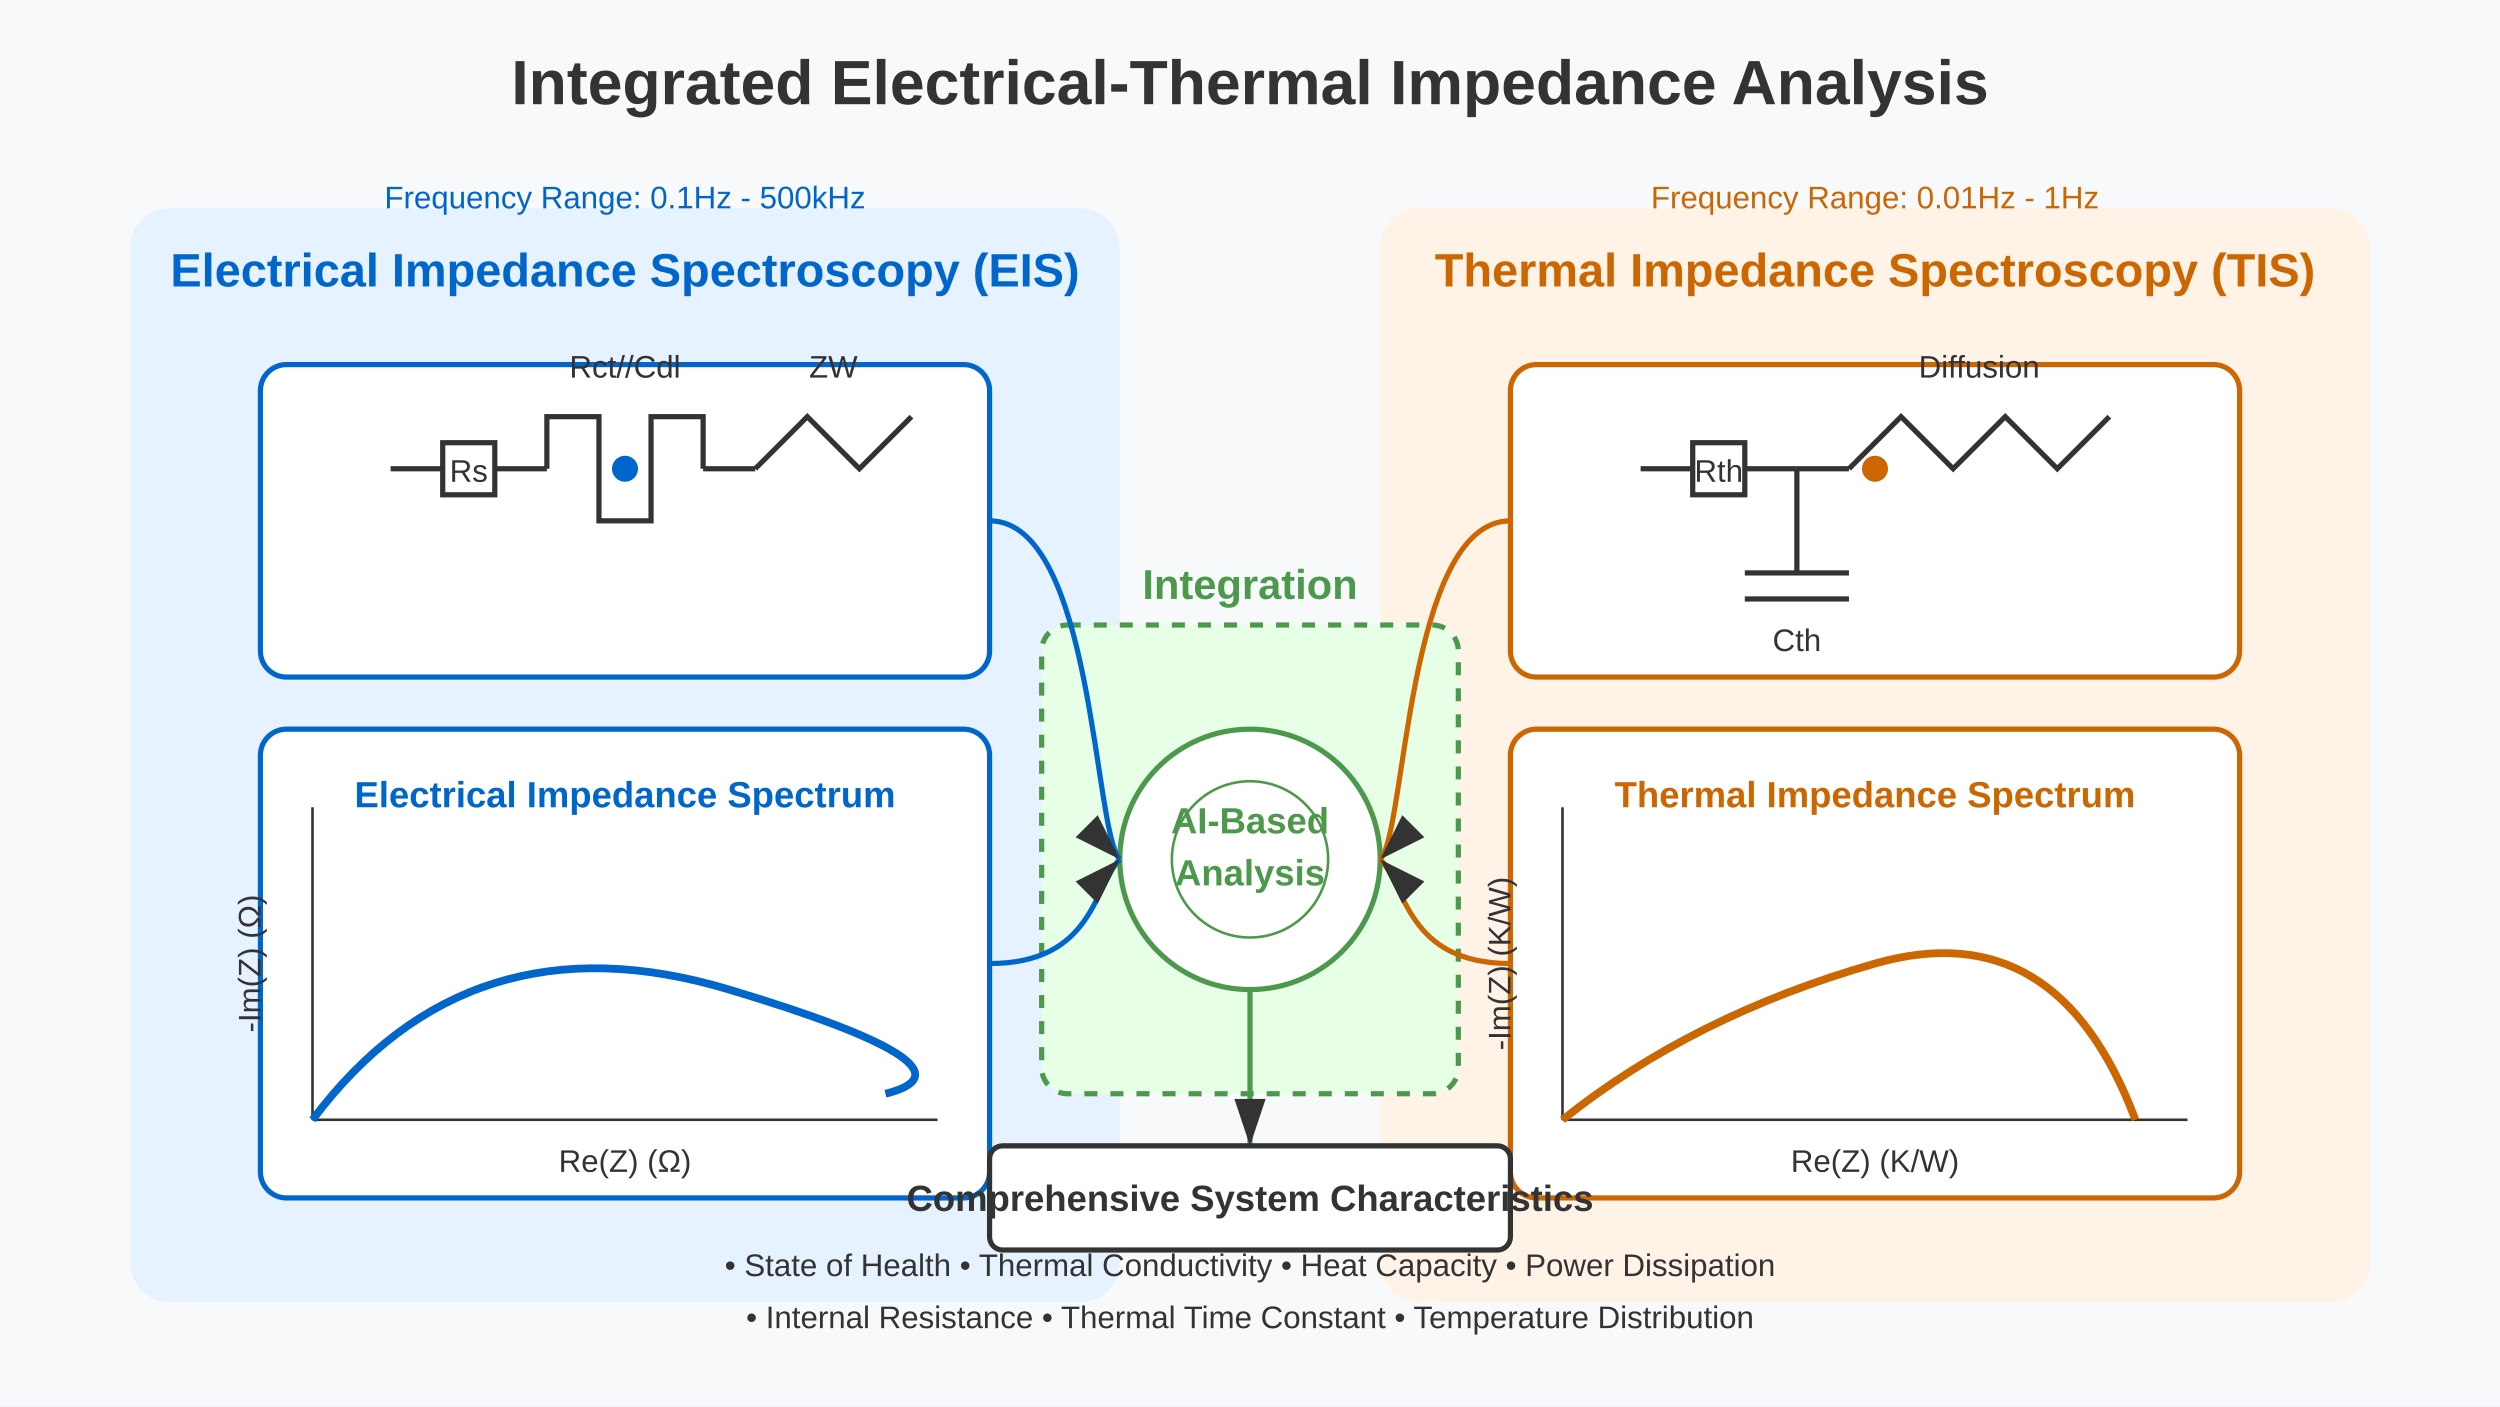
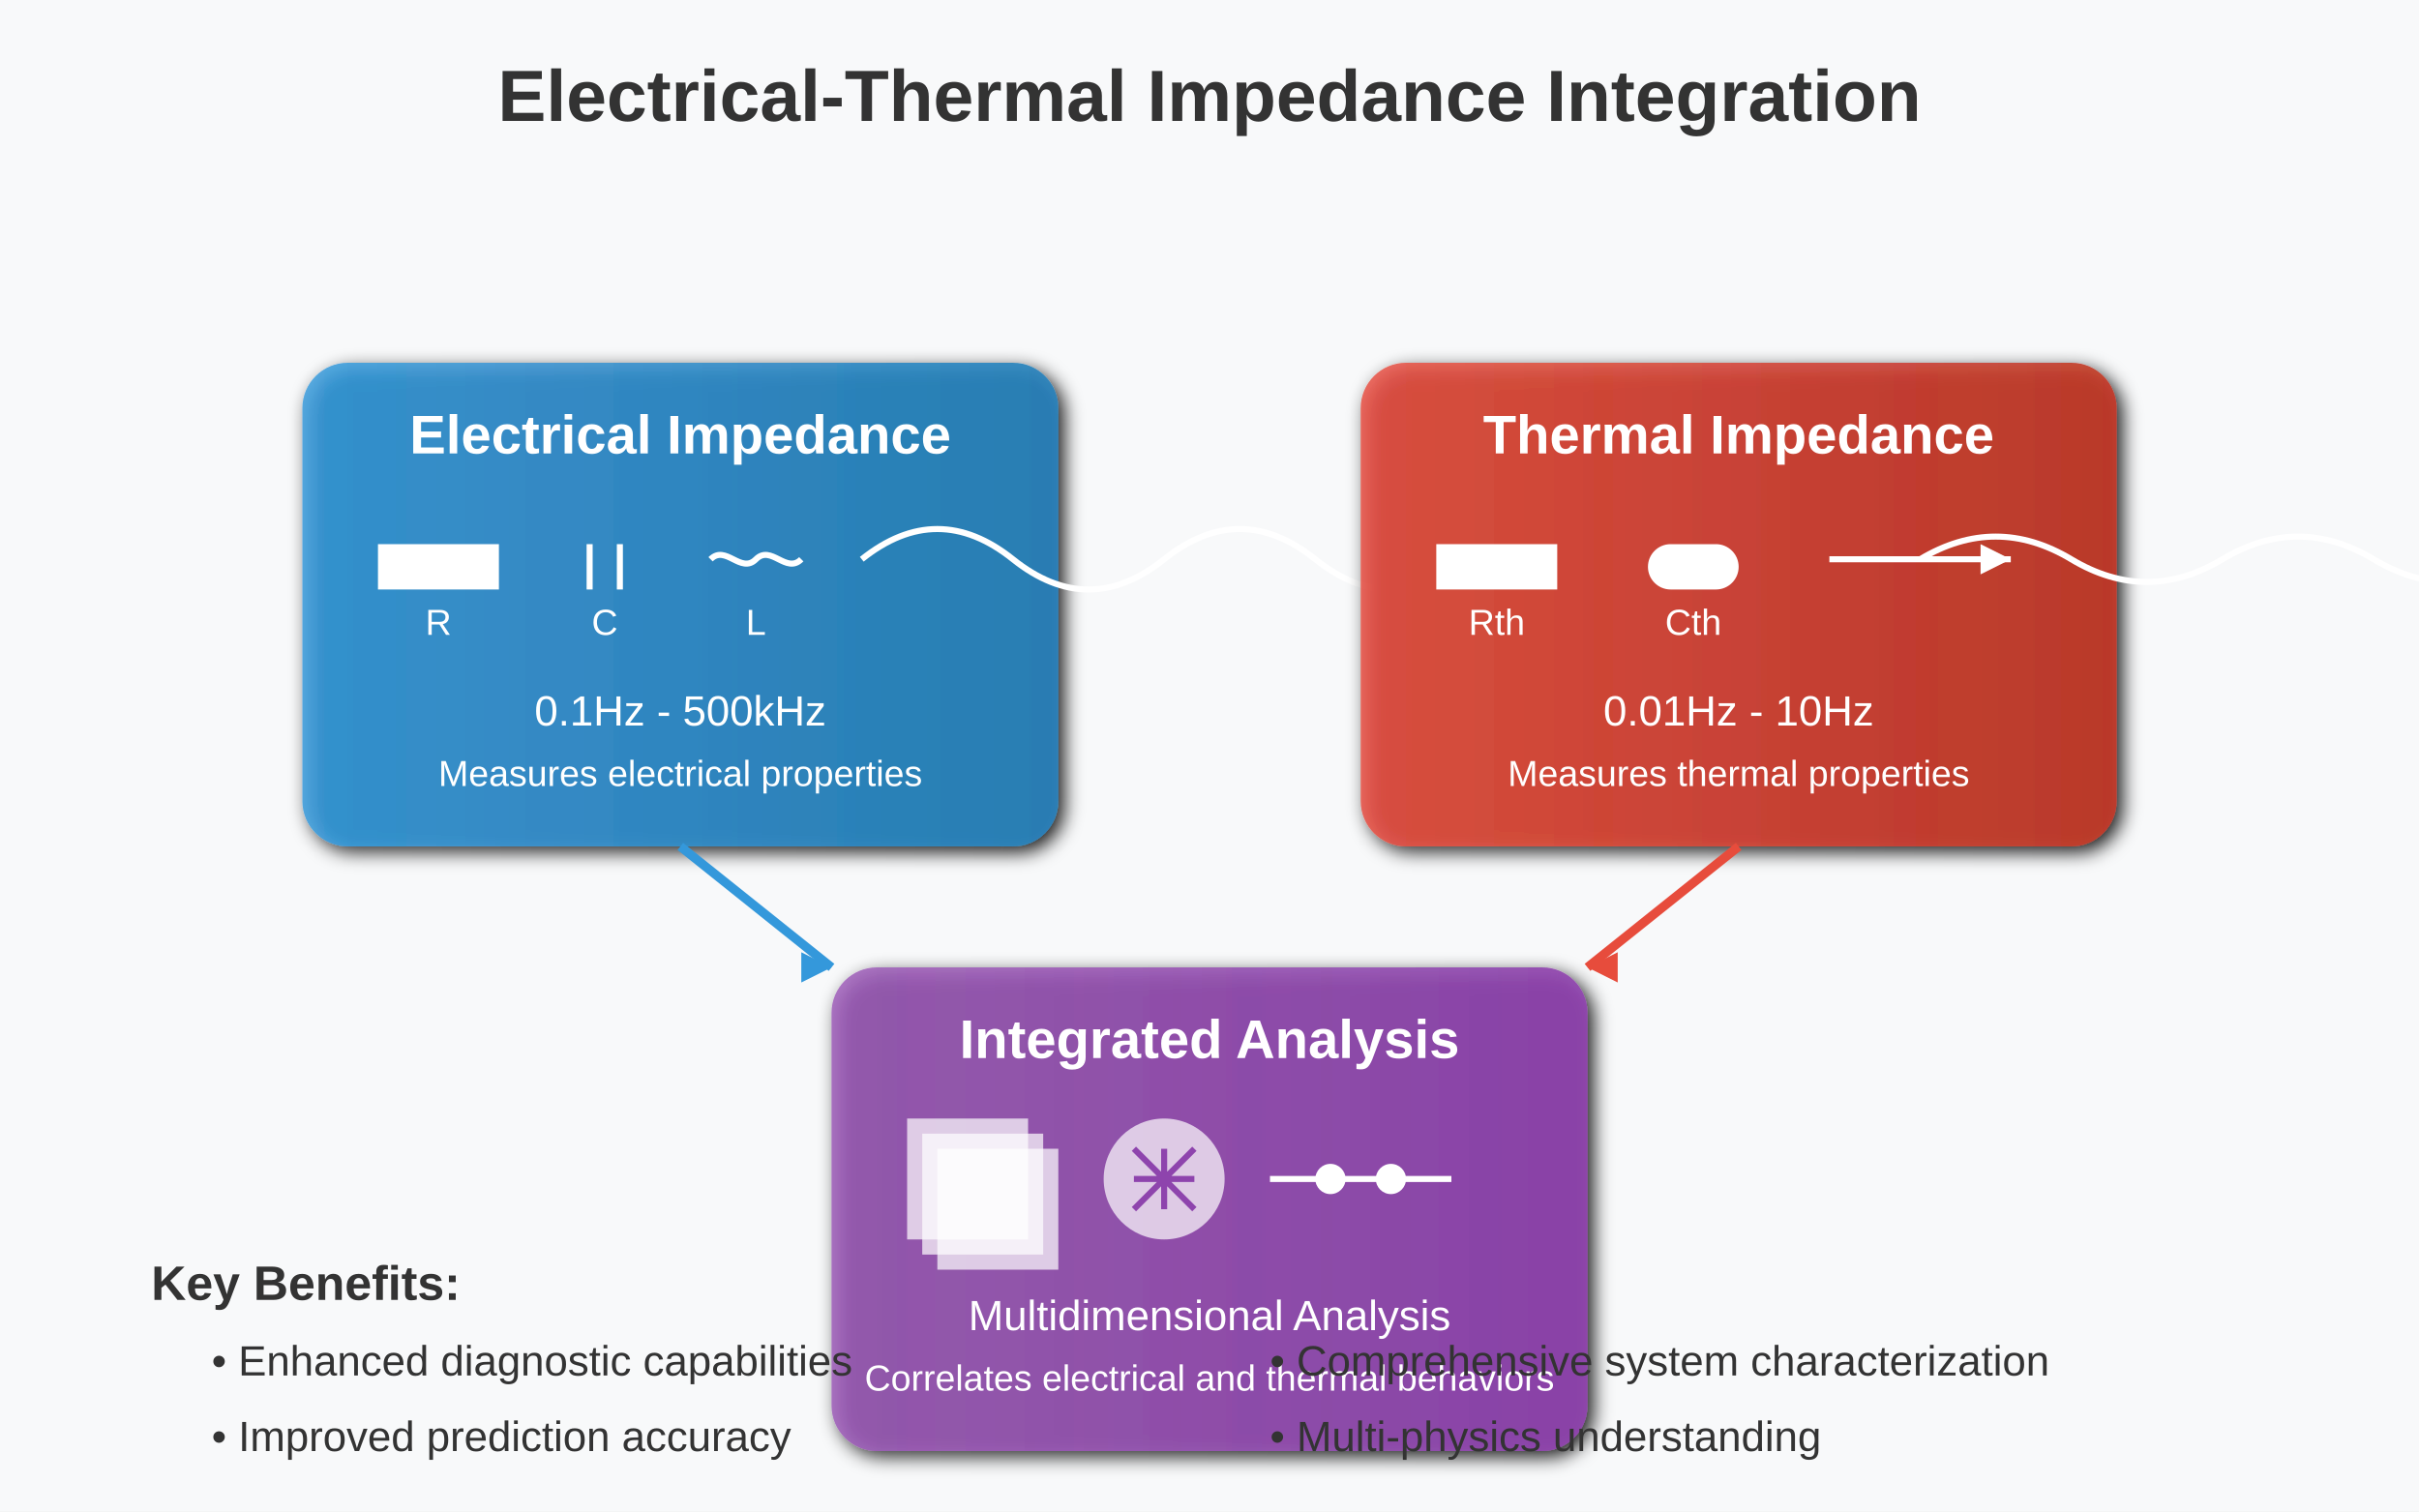
- <svg xmlns="http://www.w3.org/2000/svg" viewBox="0 0 960 540" width="960" height="540">
-   <rect width="960" height="540" fill="#f8f9fa" />
-   <text x="480" y="40" font-family="Arial, sans-serif" font-size="24" font-weight="bold" text-anchor="middle" fill="#333">Integrated Electrical-Thermal Impedance Analysis</text>
-   <rect x="50" y="80" width="380" height="420" fill="#e6f2ff" rx="15" ry="15" />
-   <rect x="530" y="80" width="380" height="420" fill="#fff2e6" rx="15" ry="15" />
-   <rect x="400" y="240" width="160" height="180" fill="#e6ffe6" rx="10" ry="10" stroke="#4c994c" stroke-width="2" stroke-dasharray="5,5" />
-   <text x="240" y="110" font-family="Arial, sans-serif" font-size="18" font-weight="bold" text-anchor="middle" fill="#0066cc">Electrical Impedance Spectroscopy (EIS)</text>
-   <rect x="100" y="140" width="280" height="120" fill="white" stroke="#0066cc" stroke-width="2" rx="10" ry="10" />
-   <line x1="150" y1="180" x2="170" y2="180" stroke="#333" stroke-width="2" />
-   <rect x="170" y="170" width="20" height="20" fill="white" stroke="#333" stroke-width="2" />
-   <text x="180" y="185" font-family="Arial, sans-serif" font-size="12" text-anchor="middle" fill="#333">Rs</text>
-   <line x1="190" y1="180" x2="210" y2="180" stroke="#333" stroke-width="2" />
-   <path d="M 210,180 L 210,160 L 230,160 L 230,200 L 250,200 L 250,160 L 270,160 L 270,180" fill="none" stroke="#333" stroke-width="2" />
-   <text x="240" y="145" font-family="Arial, sans-serif" font-size="12" text-anchor="middle" fill="#333">Rct//Cdl</text>
-   <line x1="270" y1="180" x2="290" y2="180" stroke="#333" stroke-width="2" />
-   <path d="M 290,180 L 310,160 L 330,180 L 350,160" fill="none" stroke="#333" stroke-width="2" />
-   <text x="320" y="145" font-family="Arial, sans-serif" font-size="12" text-anchor="middle" fill="#333">ZW</text>
-   <rect x="100" y="280" width="280" height="180" fill="white" stroke="#0066cc" stroke-width="2" rx="10" ry="10" />
-   <line x1="120" y1="430" x2="360" y2="430" stroke="#333" stroke-width="1" />
-   <text x="240" y="450" font-family="Arial, sans-serif" font-size="12" text-anchor="middle" fill="#333">Re(Z) (Ω)</text>
-   <line x1="120" y1="430" x2="120" y2="310" stroke="#333" stroke-width="1" />
-   <text x="100" y="370" font-family="Arial, sans-serif" font-size="12" text-anchor="middle" fill="#333" transform="rotate(-90,100,370)">-Im(Z) (Ω)</text>
-   <path d="M 120,430 Q 180,350 280,380 T 340,420" fill="none" stroke="#0066cc" stroke-width="3" />
-   <text x="240" y="310" font-family="Arial, sans-serif" font-size="14" font-weight="bold" text-anchor="middle" fill="#0066cc">Electrical Impedance Spectrum</text>
-   <text x="720" y="110" font-family="Arial, sans-serif" font-size="18" font-weight="bold" text-anchor="middle" fill="#cc6600">Thermal Impedance Spectroscopy (TIS)</text>
-   <rect x="580" y="140" width="280" height="120" fill="white" stroke="#cc6600" stroke-width="2" rx="10" ry="10" />
-   <line x1="630" y1="180" x2="650" y2="180" stroke="#333" stroke-width="2" />
-   <rect x="650" y="170" width="20" height="20" fill="white" stroke="#333" stroke-width="2" />
-   <text x="660" y="185" font-family="Arial, sans-serif" font-size="12" text-anchor="middle" fill="#333">Rth</text>
-   <line x1="670" y1="180" x2="690" y2="180" stroke="#333" stroke-width="2" />
-   <line x1="690" y1="180" x2="690" y2="220" stroke="#333" stroke-width="2" />
-   <line x1="670" y1="220" x2="710" y2="220" stroke="#333" stroke-width="2" />
-   <line x1="670" y1="230" x2="710" y2="230" stroke="#333" stroke-width="2" />
-   <text x="690" y="250" font-family="Arial, sans-serif" font-size="12" text-anchor="middle" fill="#333">Cth</text>
-   <line x1="690" y1="180" x2="710" y2="180" stroke="#333" stroke-width="2" />
-   <path d="M 710,180 L 730,160 L 750,180 L 770,160 L 790,180 L 810,160" fill="none" stroke="#333" stroke-width="2" />
-   <text x="760" y="145" font-family="Arial, sans-serif" font-size="12" text-anchor="middle" fill="#333">Diffusion</text>
-   <rect x="580" y="280" width="280" height="180" fill="white" stroke="#cc6600" stroke-width="2" rx="10" ry="10" />
-   <line x1="600" y1="430" x2="840" y2="430" stroke="#333" stroke-width="1" />
-   <text x="720" y="450" font-family="Arial, sans-serif" font-size="12" text-anchor="middle" fill="#333">Re(Z) (K/W)</text>
-   <line x1="600" y1="430" x2="600" y2="310" stroke="#333" stroke-width="1" />
-   <text x="580" y="370" font-family="Arial, sans-serif" font-size="12" text-anchor="middle" fill="#333" transform="rotate(-90,580,370)">-Im(Z) (K/W)</text>
-   <path d="M 600,430 Q 650,390 720,370 T 820,430" fill="none" stroke="#cc6600" stroke-width="3" />
-   <text x="720" y="310" font-family="Arial, sans-serif" font-size="14" font-weight="bold" text-anchor="middle" fill="#cc6600">Thermal Impedance Spectrum</text>
-   <text x="480" y="230" font-family="Arial, sans-serif" font-size="16" font-weight="bold" text-anchor="middle" fill="#4c994c">Integration</text>
-   <circle cx="480" cy="330" r="50" fill="white" stroke="#4c994c" stroke-width="2" />
-   <text x="480" y="320" font-family="Arial, sans-serif" font-size="14" font-weight="bold" text-anchor="middle" fill="#4c994c">AI-Based</text>
-   <text x="480" y="340" font-family="Arial, sans-serif" font-size="14" font-weight="bold" text-anchor="middle" fill="#4c994c">Analysis</text>
-   <path d="M 380,200 C 420,200 420,320 430,330" fill="none" stroke="#0066cc" stroke-width="2" marker-end="url(#arrow)" />
-   <path d="M 380,370 C 420,370 420,340 430,330" fill="none" stroke="#0066cc" stroke-width="2" marker-end="url(#arrow)" />
-   <path d="M 580,200 C 540,200 540,320 530,330" fill="none" stroke="#cc6600" stroke-width="2" marker-end="url(#arrow)" />
-   <path d="M 580,370 C 540,370 540,340 530,330" fill="none" stroke="#cc6600" stroke-width="2" marker-end="url(#arrow)" />
-   <path d="M 480,380 L 480,440" fill="none" stroke="#4c994c" stroke-width="2" marker-end="url(#arrow)" />
-   <rect x="380" y="440" width="200" height="40" fill="white" stroke="#333" stroke-width="2" rx="5" ry="5" />
-   <text x="480" y="465" font-family="Arial, sans-serif" font-size="14" font-weight="bold" text-anchor="middle" fill="#333">Comprehensive System Characteristics</text>
+ <svg xmlns="http://www.w3.org/2000/svg" xmlns:xlink="http://www.w3.org/1999/xlink" width="800" height="500">
  <defs>
-     <marker id="arrow" markerWidth="10" markerHeight="10" refX="9" refY="3" orient="auto" markerUnits="strokeWidth">
-       <path d="M0,0 L0,6 L9,3 z" fill="#333" />
-     </marker>
+     <linearGradient id="electrical-gradient" x1="0%" y1="0%" x2="100%" y2="0%">
+       <stop offset="0%" stop-color="#3498db" stop-opacity="0.8" />
+       <stop offset="100%" stop-color="#2980b9" stop-opacity="0.9" />
+     </linearGradient>
+     <linearGradient id="thermal-gradient" x1="0%" y1="0%" x2="100%" y2="0%">
+       <stop offset="0%" stop-color="#e74c3c" stop-opacity="0.8" />
+       <stop offset="100%" stop-color="#c0392b" stop-opacity="0.9" />
+     </linearGradient>
+     <linearGradient id="integrated-gradient" x1="0%" y1="0%" x2="100%" y2="0%">
+       <stop offset="0%" stop-color="#9b59b6" stop-opacity="0.8" />
+       <stop offset="100%" stop-color="#8e44ad" stop-opacity="0.9" />
+     </linearGradient>
+     <path id="electrical-wave" d="M0,0 Q25,-20 50,0 T100,0 T150,0 T200,0">
+       <animate attributeName="d" values="M0,0 Q25,-20 50,0 T100,0 T150,0 T200,0;                       M0,0 Q25,20 50,0 T100,0 T150,0 T200,0;                       M0,0 Q25,-20 50,0 T100,0 T150,0 T200,0" dur="2s" repeatCount="indefinite" />
+     </path>
+     <path id="thermal-wave" d="M0,0 Q25,-15 50,0 T100,0 T150,0 T200,0">
+       <animate attributeName="d" values="M0,0 Q25,-15 50,0 T100,0 T150,0 T200,0;                       M0,0 Q25,15 50,0 T100,0 T150,0 T200,0;                       M0,0 Q25,-15 50,0 T100,0 T150,0 T200,0" dur="4s" repeatCount="indefinite" />
+     </path>
+     <filter id="shadow" x="-20%" y="-20%" width="140%" height="140%">
+       <feGaussianBlur in="SourceAlpha" stdDeviation="3" result="blur" />
+       <feOffset in="blur" dx="2" dy="2" result="offsetBlur" />
+       <feComposite in="SourceGraphic" in2="offsetBlur" operator="over" />
+     </filter>
  </defs>
-   <circle cx="240" cy="180" r="5" fill="#0066cc">
-     <animate attributeName="opacity" values="0.2;1;0.2" dur="2s" repeatCount="indefinite" />
-     <animate attributeName="r" values="3;5;3" dur="2s" repeatCount="indefinite" />
-   </circle>
-   <circle cx="720" cy="180" r="5" fill="#cc6600">
-     <animate attributeName="opacity" values="0.2;1;0.2" dur="3s" repeatCount="indefinite" />
-     <animate attributeName="r" values="3;5;3" dur="3s" repeatCount="indefinite" />
-   </circle>
-   <circle cx="480" cy="330" r="30" fill="none" stroke="#4c994c" stroke-width="1">
-     <animate attributeName="r" values="30;35;30" dur="2.5s" repeatCount="indefinite" />
-     <animate attributeName="opacity" values="0.2;0.8;0.2" dur="2.5s" repeatCount="indefinite" />
-   </circle>
-   <text x="240" y="80" font-family="Arial, sans-serif" font-size="12" text-anchor="middle" fill="#0066cc">Frequency Range: 0.1Hz - 500kHz</text>
-   <text x="720" y="80" font-family="Arial, sans-serif" font-size="12" text-anchor="middle" fill="#cc6600">Frequency Range: 0.01Hz - 1Hz</text>
-   <text x="480" y="490" font-family="Arial, sans-serif" font-size="12" text-anchor="middle" fill="#333">• State of Health • Thermal Conductivity • Heat Capacity • Power Dissipation</text>
-   <text x="480" y="510" font-family="Arial, sans-serif" font-size="12" text-anchor="middle" fill="#333">• Internal Resistance • Thermal Time Constant • Temperature Distribution</text>
+   <rect width="800" height="500" fill="#f8f9fa" />
+   <text x="400" y="40" font-family="Arial, sans-serif" font-size="24" font-weight="bold" text-anchor="middle" fill="#333">
+     Electrical-Thermal Impedance Integration
+   </text>
+   <g transform="translate(100, 120)">
+     <rect width="250" height="160" rx="15" ry="15" fill="url(#electrical-gradient)" filter="url(#shadow)" />
+     <text x="125" y="30" font-family="Arial, sans-serif" font-size="18" font-weight="bold" text-anchor="middle" fill="white">
+       Electrical Impedance
+     </text>
+     <g transform="translate(25, 60)">
+       <rect x="0" y="0" width="40" height="15" fill="white" />
+       <text x="20" y="30" font-family="Arial, sans-serif" font-size="12" text-anchor="middle" fill="white">R</text>
+       <g transform="translate(70, 0)">
+         <line x1="0" y1="0" x2="0" y2="15" stroke="white" stroke-width="2" />
+         <line x1="10" y1="0" x2="10" y2="15" stroke="white" stroke-width="2" />
+         <text x="5" y="30" font-family="Arial, sans-serif" font-size="12" text-anchor="middle" fill="white">C</text>
+       </g>
+       <g transform="translate(110, 5)">
+         <path d="M0,0 C5,-5 10,5 15,0 C20,-5 25,5 30,0" stroke="white" stroke-width="2" fill="none" />
+         <text x="15" y="25" font-family="Arial, sans-serif" font-size="12" text-anchor="middle" fill="white">L</text>
+       </g>
+       <g transform="translate(160, 5)">
+         <use xlink:href="#electrical-wave" stroke="white" stroke-width="2" fill="none" />
+       </g>
+     </g>
+     <text x="125" y="120" font-family="Arial, sans-serif" font-size="14" text-anchor="middle" fill="white">
+       0.1Hz - 500kHz
+     </text>
+     <text x="125" y="140" font-family="Arial, sans-serif" font-size="12" text-anchor="middle" fill="white">
+       Measures electrical properties
+     </text>
+   </g>
+   <g transform="translate(450, 120)">
+     <rect width="250" height="160" rx="15" ry="15" fill="url(#thermal-gradient)" filter="url(#shadow)" />
+     <text x="125" y="30" font-family="Arial, sans-serif" font-size="18" font-weight="bold" text-anchor="middle" fill="white">
+       Thermal Impedance
+     </text>
+     <g transform="translate(25, 60)">
+       <g>
+         <rect x="0" y="0" width="40" height="15" fill="white" />
+         <text x="20" y="30" font-family="Arial, sans-serif" font-size="12" text-anchor="middle" fill="white">Rth</text>
+       </g>
+       <g transform="translate(70, 0)">
+         <rect x="0" y="0" width="30" height="15" rx="7.5" ry="7.5" fill="white" />
+         <text x="15" y="30" font-family="Arial, sans-serif" font-size="12" text-anchor="middle" fill="white">Cth</text>
+       </g>
+       <g transform="translate(130, 5)">
+         <line x1="0" y1="0" x2="60" y2="0" stroke="white" stroke-width="2" />
+         <polygon points="60,0 50,-5 50,5" fill="white" />
+       </g>
+       <g transform="translate(160, 5)">
+         <use xlink:href="#thermal-wave" stroke="white" stroke-width="2" fill="none" />
+       </g>
+     </g>
+     <text x="125" y="120" font-family="Arial, sans-serif" font-size="14" text-anchor="middle" fill="white">
+       0.01Hz - 10Hz
+     </text>
+     <text x="125" y="140" font-family="Arial, sans-serif" font-size="12" text-anchor="middle" fill="white">
+       Measures thermal properties
+     </text>
+   </g>
+   <g transform="translate(275, 320)">
+     <rect width="250" height="160" rx="15" ry="15" fill="url(#integrated-gradient)" filter="url(#shadow)" />
+     <text x="125" y="30" font-family="Arial, sans-serif" font-size="18" font-weight="bold" text-anchor="middle" fill="white">
+       Integrated Analysis
+     </text>
+     <g transform="translate(25, 60)">
+       <g>
+         <rect x="0" y="-10" width="40" height="40" fill="white" opacity="0.7" />
+         <rect x="5" y="-5" width="40" height="40" fill="white" opacity="0.7" />
+         <rect x="10" y="0" width="40" height="40" fill="white" opacity="0.7" />
+       </g>
+       <g transform="translate(70, 0)">
+         <circle cx="15" cy="10" r="20" fill="white" opacity="0.7" />
+         <path d="M5,10 L25,10 M15,0 L15,20 M5,0 L25,20 M5,20 L25,0" stroke="#8e44ad" stroke-width="2" />
+       </g>
+       <g transform="translate(120, 10)">
+         <line x1="0" y1="0" x2="60" y2="0" stroke="white" stroke-width="2" />
+         <circle cx="20" cy="0" r="5" fill="white" />
+         <circle cx="40" cy="0" r="5" fill="white" />
+       </g>
+     </g>
+     <text x="125" y="120" font-family="Arial, sans-serif" font-size="14" text-anchor="middle" fill="white">
+       Multidimensional Analysis
+     </text>
+     <text x="125" y="140" font-family="Arial, sans-serif" font-size="12" text-anchor="middle" fill="white">
+       Correlates electrical and thermal behaviors
+     </text>
+   </g>
+   <g>
+     <path d="M225,280 L275,320" stroke="#3498db" stroke-width="3" fill="none" marker-end="url(#arrowhead)" />
+     <polygon points="275,320 265,315 265,325" fill="#3498db" />
+     <path d="M575,280 L525,320" stroke="#e74c3c" stroke-width="3" fill="none" marker-end="url(#arrowhead)" />
+     <polygon points="525,320 535,315 535,325" fill="#e74c3c" />
+   </g>
+   <g transform="translate(50, 430)">
+     <text font-family="Arial, sans-serif" font-size="16" font-weight="bold" fill="#333">Key Benefits:</text>
+     <text x="20" y="25" font-family="Arial, sans-serif" font-size="14" fill="#333">• Enhanced diagnostic capabilities</text>
+     <text x="20" y="50" font-family="Arial, sans-serif" font-size="14" fill="#333">• Improved prediction accuracy</text>
+   </g>
+   <g transform="translate(400, 430)">
+     <text x="20" y="25" font-family="Arial, sans-serif" font-size="14" fill="#333">• Comprehensive system characterization</text>
+     <text x="20" y="50" font-family="Arial, sans-serif" font-size="14" fill="#333">• Multi-physics understanding</text>
+   </g>
</svg>
